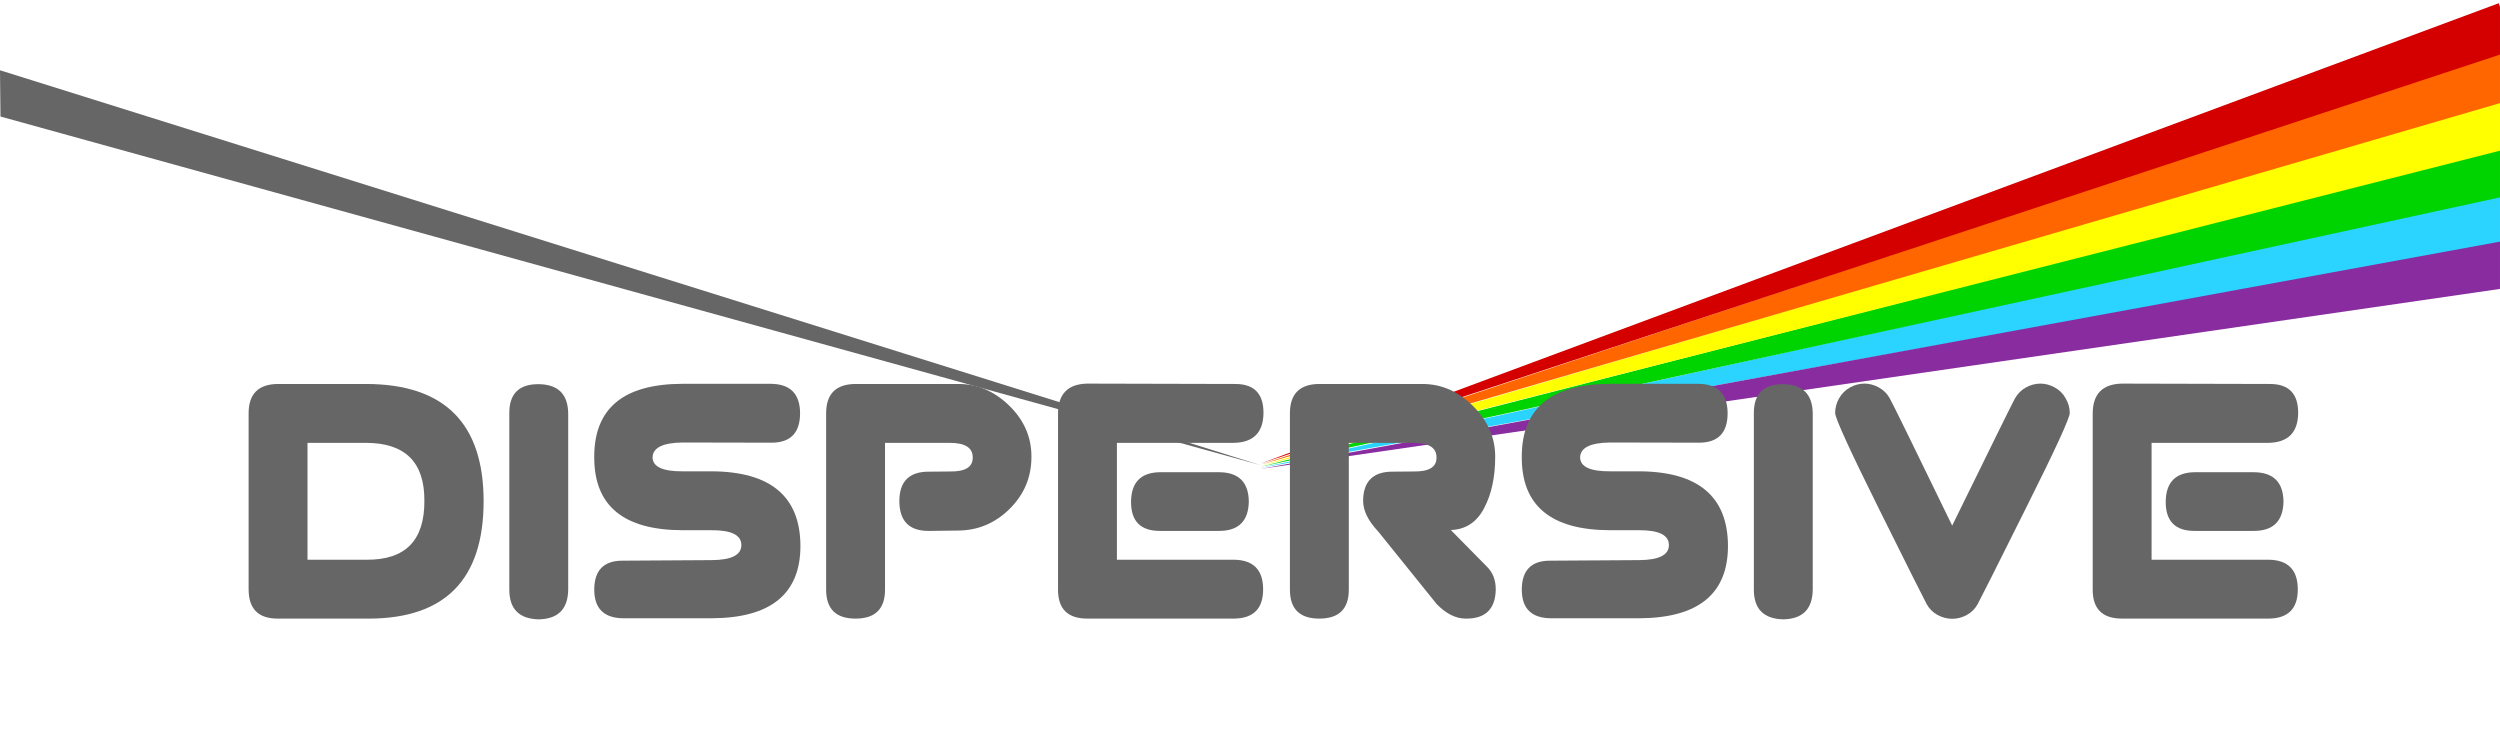
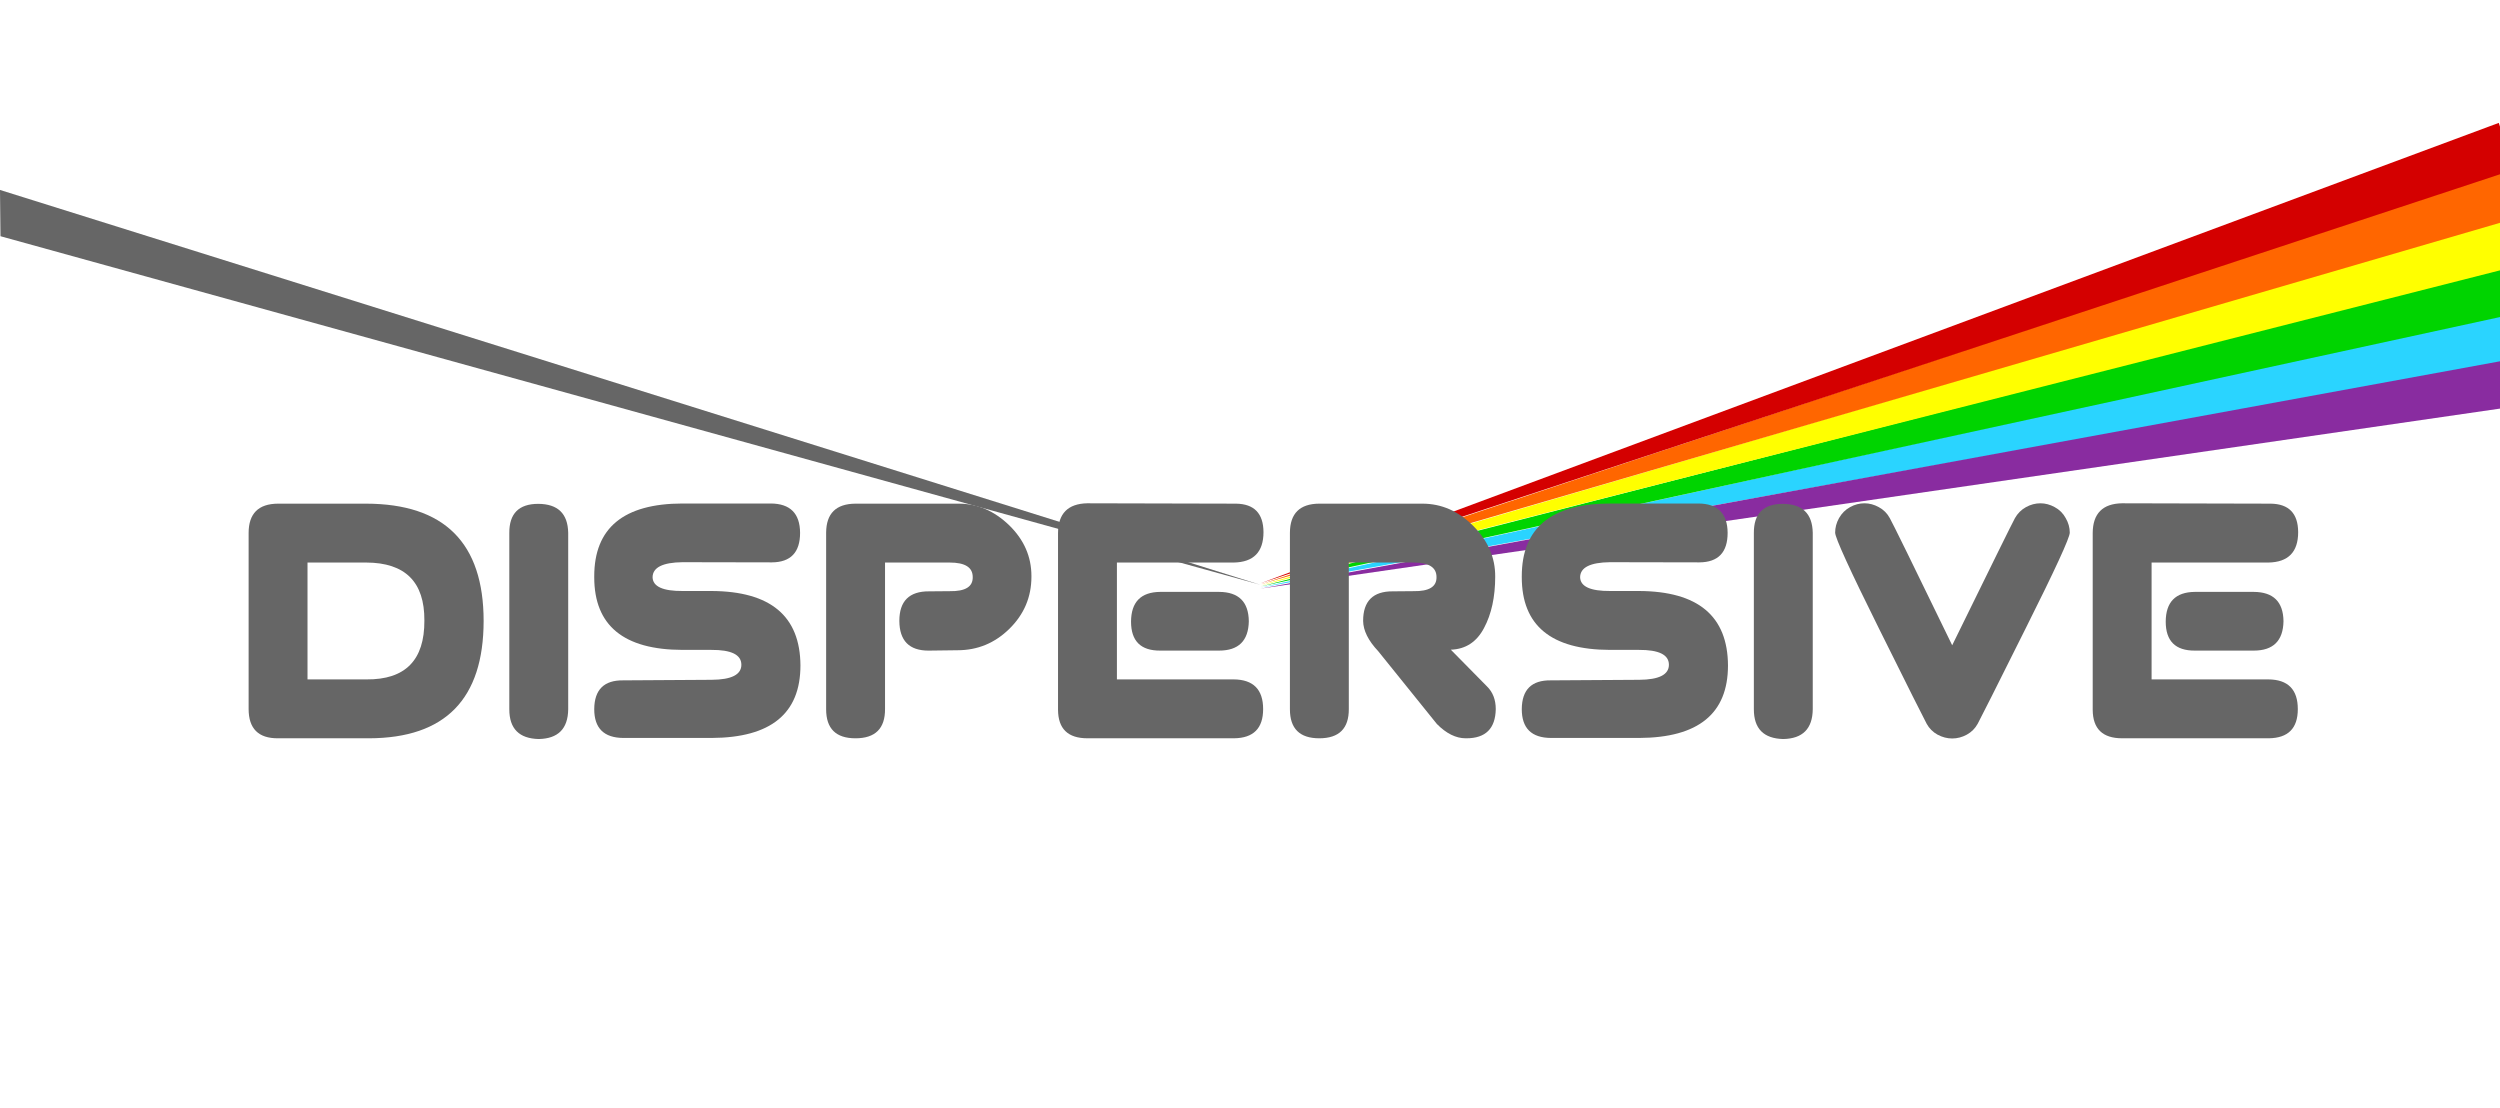
- <svg xmlns="http://www.w3.org/2000/svg" width="1017.2" height="300" id="svg2" version="1.1">
+ <svg xmlns="http://www.w3.org/2000/svg" width="1017.197" height="450.697" id="svg2" version="1.1">
  <defs id="defs4" />
-   <g id="layer1" transform="translate(177.197,-177.9467)">
+   <g id="layer1" transform="translate(177.197,-129.25)">
    <path style="fill:#2ad4ff;fill-opacity:1;stroke:none" d="M 840,257.469 335.656,368.312 840,277 l 0,-19.531 z" id="path3772" />
    <path style="fill:#00d400;fill-opacity:1;stroke:none" d="M 840,238.438 335.688,367.875 840,258.25 l 0,-19.812 z" id="path3770" />
    <path style="fill:#ffff00;fill-opacity:1;stroke:none" d="M 840,219.062 335.719,367.438 840,239.25 l 0,-20.188 z" id="path3768" />
    <path style="fill:#ff6600;fill-opacity:1;stroke:none" d="M 840,199.312 335.719,367 840,219.906 840,199.312 z" id="path3766" />
    <path style="fill:#d40000;fill-opacity:1;stroke:none" d="M 839.5,179.25 335.688,366.562 840,200.156 l 0,-19.375 -0.5,-1.531 z" id="path3764" />
    <path style="fill:#666666;fill-opacity:1;stroke:none" d="m -177.197,206.536 512.911,160.683 0,0 L -177,225.362 z" id="rect2989" />
    <path style="fill:#892ca0;fill-opacity:1;stroke:none" d="M 840,276.25 335.625,368.75 840,295.5 l 0,-19.25 z" id="path3774" />
    <g transform="matrix(3.821748,0,0,3.821748,-316.1365,-428.647)" style="font-size:40px;font-style:normal;font-variant:normal;font-weight:normal;font-stretch:normal;line-height:125%;letter-spacing:0px;word-spacing:0px;fill:#666666;fill-opacity:1;stroke:none;font-family:Virgo;-inkscape-font-specification:Virgo" id="flowRoot2998">
      <path d="m 65.949,199.601 9.375,0 c 8.346,0.013 12.52,4.18 12.52,12.5 -0.013,8.294 -4.076,12.454 -12.188,12.48 l -9.707,0 c -2.083,0.013 -3.125,-1.029 -3.125,-3.125 l 0,-18.73 c -2e-6,-2.07 1.042,-3.112 3.125,-3.125 m 3.145,6.27 0,12.441 6.27,0 c 4.141,0.039 6.198,-2.051 6.172,-6.27 0.026,-4.102 -2.038,-6.159 -6.191,-6.172 l -6.25,0" id="path3931" />
      <path d="m 93.664,199.621 c 2.083,0.013 3.145,1.042 3.184,3.086 l 0,18.789 c -0.026,2.07 -1.074,3.125 -3.145,3.164 -2.083,-0.052 -3.125,-1.107 -3.125,-3.164 l 0,-18.77 c -0.013,-2.07 1.016,-3.105 3.086,-3.105" id="path3933" />
      <path d="m 121.535,202.707 c -3e-5,2.083 -1.003,3.132 -3.008,3.145 l -9.512,-0.019 c -2.109,0.026 -3.171,0.56 -3.184,1.602 0.026,0.99 1.094,1.478 3.203,1.465 l 3.066,0 c 6.289,0.026 9.447,2.669 9.473,7.93 -2e-5,5.117 -3.151,7.689 -9.453,7.715 l -9.395,0 c -2.07,-0.013 -3.105,-1.035 -3.105,-3.066 0.013,-2.07 1.042,-3.092 3.086,-3.066 l 9.414,-0.059 c 2.109,-0.013 3.164,-0.547 3.164,-1.602 -2e-5,-1.068 -1.068,-1.595 -3.203,-1.582 l -3.066,0 c -6.263,-0.013 -9.395,-2.591 -9.395,-7.734 l 0,-0.098 c -2e-6,-5.156 3.132,-7.741 9.395,-7.754 l 9.395,0 c 2.07,0.013 3.112,1.055 3.125,3.125" id="path3935" />
      <path d="m 127.434,199.601 10.977,0 c 2.005,2e-5 3.802,0.768 5.391,2.305 1.575,1.536 2.363,3.34 2.363,5.41 l 0,0.059 c -2e-5,2.161 -0.781,4.01 -2.344,5.547 -1.55,1.523 -3.392,2.285 -5.527,2.285 l -3.086,0.039 c -2.057,1e-5 -3.092,-1.055 -3.105,-3.164 -1e-5,-2.109 1.055,-3.158 3.164,-3.145 l 2.207,-0.019 c 1.654,0.026 2.467,-0.475 2.441,-1.504 -1e-5,-1.029 -0.814,-1.543 -2.441,-1.543 l -6.895,0 0,15.586 c 0.013,2.083 -1.035,3.125 -3.145,3.125 -2.083,0 -3.125,-1.029 -3.125,-3.086 l 0,-18.809 c 0.013,-2.044 1.055,-3.073 3.125,-3.086" id="path3937" />
      <path d="m 152.121,199.562 15.82,0.039 c 1.94,0.026 2.917,1.035 2.93,3.027 -2e-5,2.122 -1.055,3.203 -3.164,3.242 l -12.441,0 0,12.441 12.422,0 c 2.096,0.013 3.145,1.068 3.145,3.164 -2e-5,2.044 -1.029,3.079 -3.086,3.105 l -15.625,0 c -2.07,0 -3.112,-1.009 -3.125,-3.027 l 0,-18.828 c 0.013,-2.07 1.055,-3.125 3.125,-3.164 m 4.648,12.598 c 0.013,-2.083 1.042,-3.138 3.086,-3.164 l 6.289,0 c 2.083,0.013 3.138,1.055 3.164,3.125 -0.039,2.083 -1.094,3.125 -3.164,3.125 l -6.27,0 c -2.07,0.013 -3.105,-1.016 -3.105,-3.086" id="path3939" />
      <path d="m 176.809,199.601 10.977,0 c 2.031,2e-5 3.835,0.788 5.41,2.363 1.575,1.576 2.357,3.379 2.344,5.41 -2e-5,2.161 -0.397,3.984 -1.191,5.469 -0.781,1.484 -1.96,2.253 -3.535,2.305 l 3.848,3.906 c 0.625,0.612 0.937,1.419 0.938,2.422 -0.039,2.07 -1.081,3.105 -3.125,3.105 l -0.078,0 c -1.042,0 -2.064,-0.508 -3.066,-1.523 l -6.25,-7.754 c -1.055,-1.12 -1.589,-2.194 -1.602,-3.223 -10e-6,-2.109 1.055,-3.158 3.164,-3.145 l 2.207,-0.019 c 1.654,0.026 2.467,-0.475 2.441,-1.504 -10e-6,-1.029 -0.814,-1.543 -2.441,-1.543 l -6.895,0 0,15.586 c 0.013,2.083 -1.035,3.125 -3.145,3.125 -2.083,0 -3.125,-1.029 -3.125,-3.086 l 0,-18.809 c 0.013,-2.044 1.055,-3.073 3.125,-3.086" id="path3941" />
      <path d="m 220.285,202.707 c -3e-5,2.083 -1.003,3.132 -3.008,3.145 l -9.512,-0.019 c -2.109,0.026 -3.171,0.56 -3.184,1.602 0.026,0.99 1.094,1.478 3.203,1.465 l 3.066,0 c 6.289,0.026 9.447,2.669 9.473,7.93 -2e-5,5.117 -3.151,7.689 -9.453,7.715 l -9.395,0 c -2.07,-0.013 -3.105,-1.035 -3.105,-3.066 0.013,-2.07 1.042,-3.092 3.086,-3.066 l 9.414,-0.059 c 2.109,-0.013 3.164,-0.547 3.164,-1.602 -2e-5,-1.068 -1.068,-1.595 -3.203,-1.582 l -3.066,0 c -6.263,-0.013 -9.395,-2.591 -9.395,-7.734 l 0,-0.098 c 0,-5.156 3.132,-7.741 9.395,-7.754 l 9.395,0 c 2.07,0.013 3.112,1.055 3.125,3.125" id="path3943" />
      <path d="m 226.164,199.621 c 2.083,0.013 3.145,1.042 3.184,3.086 l 0,18.789 c -0.026,2.07 -1.074,3.125 -3.145,3.164 -2.083,-0.052 -3.125,-1.107 -3.125,-3.164 l 0,-18.77 c -0.013,-2.07 1.016,-3.105 3.086,-3.105" id="path3945" />
      <path d="m 253.586,199.562 c 0.521,2e-5 1.029,0.137 1.523,0.41 0.508,0.273 0.898,0.664 1.172,1.172 0.286,0.495 0.43,1.009 0.43,1.543 -3e-5,0.547 -1.569,3.952 -4.707,10.215 -3.125,6.263 -4.824,9.642 -5.098,10.137 -0.273,0.495 -0.658,0.879 -1.152,1.152 -0.495,0.273 -1.016,0.41 -1.562,0.41 -0.534,0 -1.055,-0.137 -1.562,-0.41 -0.495,-0.273 -0.879,-0.658 -1.152,-1.152 -0.273,-0.495 -1.966,-3.874 -5.078,-10.137 -3.112,-6.263 -4.668,-9.668 -4.668,-10.215 0,-0.534 0.137,-1.048 0.41,-1.543 0.286,-0.508 0.677,-0.898 1.172,-1.172 0.495,-0.273 1.009,-0.41 1.543,-0.41 0.521,2e-5 1.029,0.137 1.523,0.41 0.508,0.273 0.898,0.664 1.172,1.172 0.286,0.495 2.5,5.007 6.641,13.535 4.18,-8.529 6.406,-13.04 6.68,-13.535 0.286,-0.508 0.677,-0.898 1.172,-1.172 0.495,-0.273 1.009,-0.41 1.543,-0.41" id="path3947" />
      <path d="m 262.277,199.562 15.82,0.039 c 1.94,0.026 2.917,1.035 2.93,3.027 -2e-5,2.122 -1.055,3.203 -3.164,3.242 l -12.441,0 0,12.441 12.422,0 c 2.096,0.013 3.145,1.068 3.145,3.164 -2e-5,2.044 -1.029,3.079 -3.086,3.105 l -15.625,0 c -2.07,0 -3.112,-1.009 -3.125,-3.027 l 0,-18.828 c 0.013,-2.07 1.055,-3.125 3.125,-3.164 m 4.648,12.598 c 0.013,-2.083 1.042,-3.138 3.086,-3.164 l 6.289,0 c 2.083,0.013 3.138,1.055 3.164,3.125 -0.039,2.083 -1.094,3.125 -3.164,3.125 l -6.27,0 c -2.07,0.013 -3.105,-1.016 -3.105,-3.086" id="path3949" />
    </g>
  </g>
</svg>
